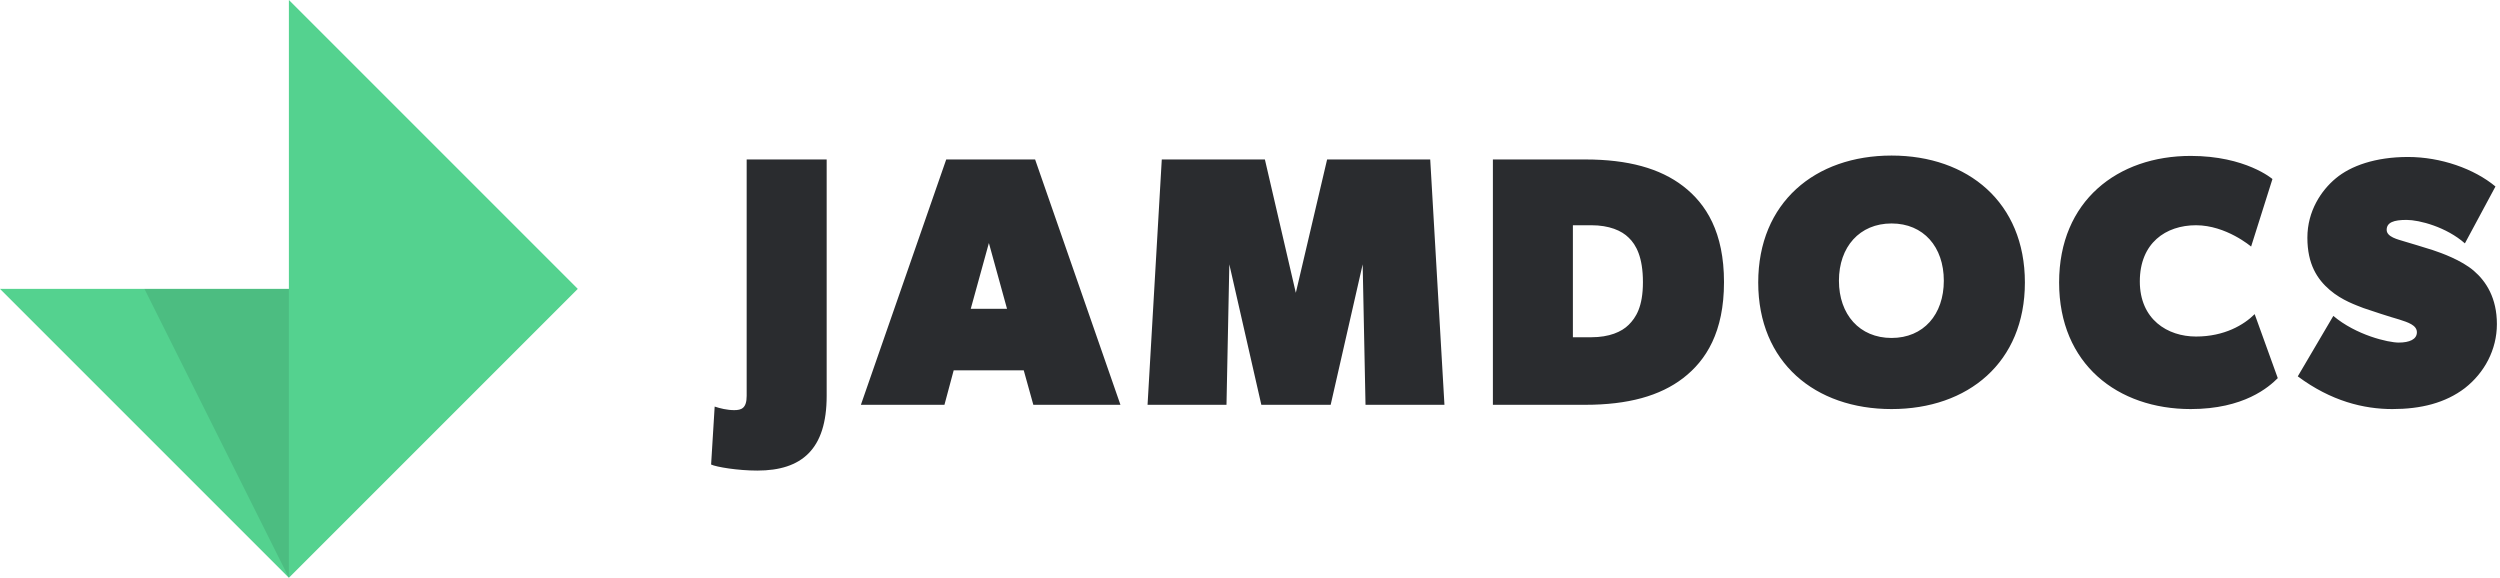
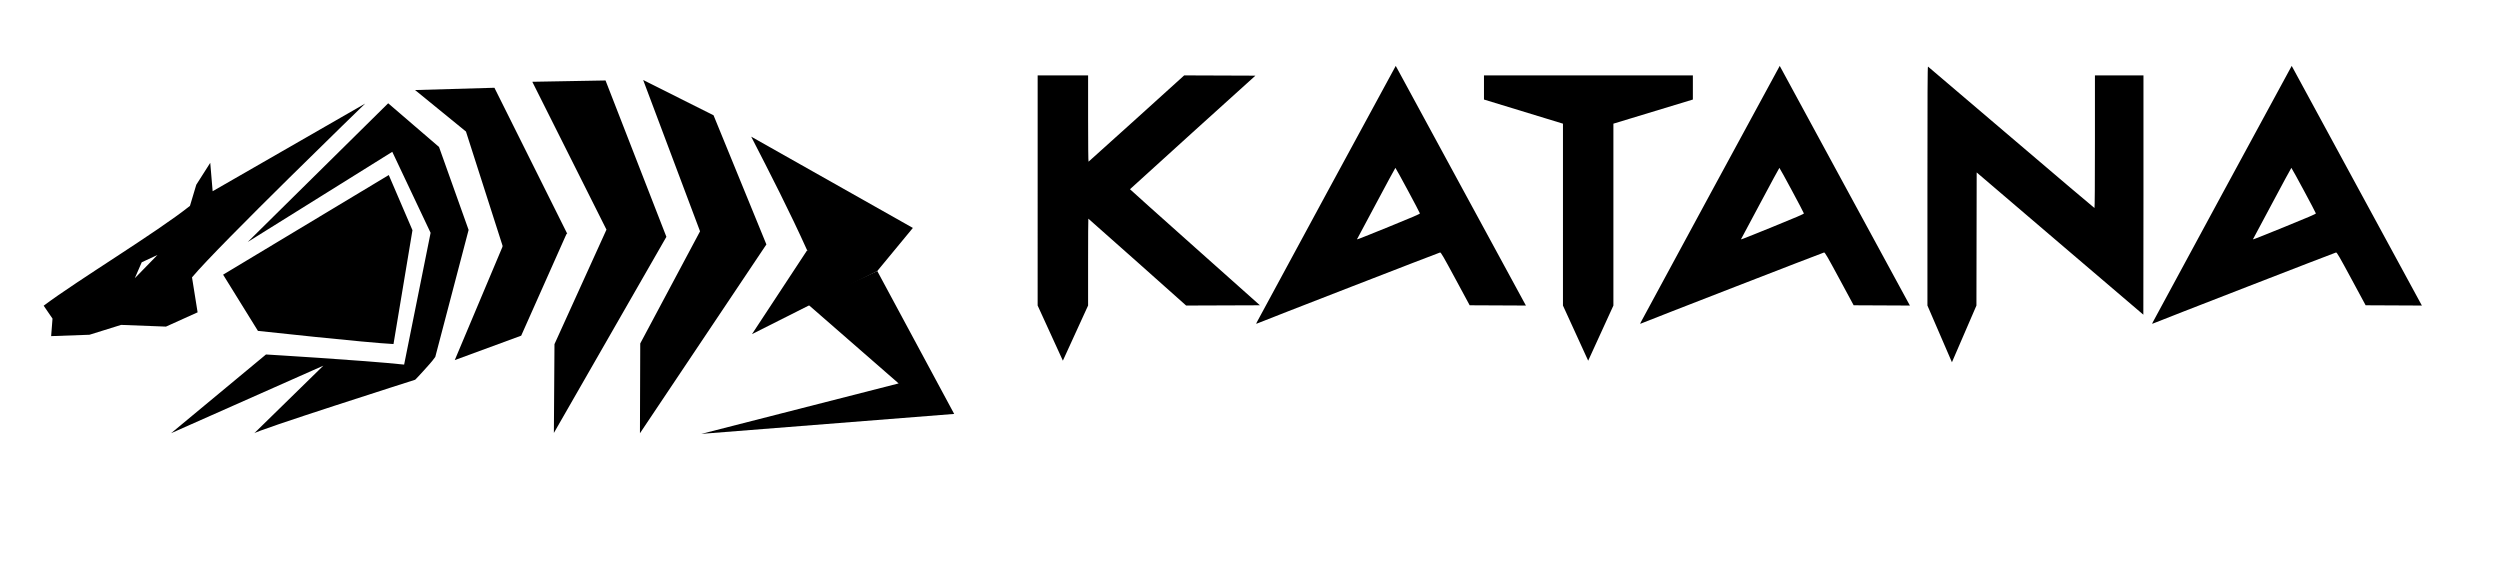
- <svg xmlns="http://www.w3.org/2000/svg" width="225" height="52" viewBox="0 0 225 52">
-   <path fill="#2A2C2F" fill-rule="nonzero" d="M74.4,14.352 L74.4,35.632 C74.4,40.432 72.16,42.352 68.16,42.352 C66.4,42.352 64.48,42.032 64,41.808 L64.32,36.592 C64.8,36.752 65.44,36.912 66.08,36.912 C66.72,36.912 67.2,36.752 67.2,35.632 L67.2,14.352 L74.4,14.352 Z M93.16,14.352 L100.84,36.432 L93,36.432 L92.136,33.328 L85.832,33.328 L85,36.432 L77.48,36.432 L85.16,14.352 L93.16,14.352 Z M87.368,27.792 L90.632,27.792 L89,21.872 L87.368,27.792 Z M128.72,14.352 L130,36.432 L122.896,36.432 L122.64,23.792 L119.76,36.432 L113.52,36.432 L110.64,23.792 L110.384,36.432 L103.28,36.432 L104.56,14.352 L113.84,14.352 L116.624,26.352 L119.44,14.352 L128.72,14.352 Z M155.16,25.392 C155.16,29.872 153.56,32.432 151.48,34.032 C149.4,35.632 146.52,36.432 142.68,36.432 L134.36,36.432 L134.36,14.352 L142.68,14.352 C146.52,14.352 149.4,15.152 151.48,16.752 C153.56,18.352 155.16,20.912 155.16,25.392 Z M147.864,25.392 C147.864,23.152 147.256,22.032 146.584,21.392 C145.944,20.752 144.824,20.272 143.224,20.272 L141.56,20.272 L141.56,30.352 L143.224,30.352 C144.824,30.352 145.944,29.872 146.584,29.232 C147.224,28.592 147.864,27.632 147.864,25.392 Z M182.24,25.424 C182.24,32.624 177.12,36.816 170.24,36.816 C163.36,36.816 158.24,32.624 158.24,25.424 C158.24,18.224 163.36,14 170.24,14 C177.12,14 182.24,18.224 182.24,25.424 Z M174.944,25.264 C174.944,22.224 173.12,20.112 170.24,20.112 C167.36,20.112 165.504,22.224 165.504,25.264 C165.504,28.304 167.36,30.416 170.24,30.416 C173.12,30.416 174.944,28.304 174.944,25.264 Z M202.92,28.272 L205,34.032 C204.2,34.832 201.96,36.816 197.16,36.816 C190.6,36.816 185.32,32.784 185.32,25.424 C185.32,18.064 190.6,14.032 197.16,14.032 C202.12,14.032 204.52,16.112 204.52,16.112 L202.6,22.192 C202.6,22.192 200.36,20.272 197.64,20.272 C194.92,20.272 192.584,21.872 192.584,25.328 C192.584,28.752 195.08,30.288 197.64,30.288 C200.2,30.288 201.96,29.232 202.92,28.272 Z M224.72,29.168 C224.72,31.472 223.6,33.552 221.84,34.928 C220.08,36.272 217.872,36.816 215.312,36.816 C212.752,36.816 209.808,36.112 206.8,33.872 L210,28.432 C212.048,30.16 214.928,30.832 215.888,30.832 C216.848,30.832 217.52,30.544 217.52,29.904 C217.52,29.264 216.72,29.008 215.92,28.752 C215.12,28.528 213.36,27.952 212.72,27.728 C212.08,27.472 210.8,27.056 209.68,26.096 C208.56,25.136 207.664,23.792 207.664,21.392 C207.664,18.992 208.912,17.136 210.224,16.048 C211.568,14.928 213.776,14.128 216.72,14.128 C219.664,14.128 222.672,15.184 224.592,16.784 L221.84,21.904 C220.176,20.432 217.744,19.792 216.592,19.792 C215.44,19.792 214.8,20.016 214.8,20.688 C214.8,21.328 215.824,21.552 216.336,21.712 C216.848,21.872 218.192,22.256 218.96,22.512 C219.728,22.768 221.52,23.408 222.64,24.368 C223.76,25.328 224.72,26.832 224.72,29.168 Z" />
-   <polygon fill="#54D28F" points="0 26 26 52 52 26 26 0 26 26" />
-   <polygon fill="#000" points="26 26 26 52 13 26" opacity=".1" />
+ <svg xmlns="http://www.w3.org/2000/svg" width="225" height="52" viewBox="0 0 225 52" version="1.1" id="svg21841">
+   <defs id="defs21845" />
+   <g id="g422-0-4-1-7-4-4-3-7-1" transform="matrix(-0.1782742,0.01397932,0.0099204,0.232313,42.27413,214.8978)" style="display:inline;opacity:1;fill:#000000">
+     <path style="fill:#000000;stroke-width:0.265" d="m -95.352,-828.754 0.338,-0.005 11.205,8.431 11.205,8.431 9.196,-11.74 16.818,-47.637 24.718,-17.564 -39.979,1.525 z" id="path154-19-4-2-0-7-72-9-1-3-8-7" />
+     <path style="fill:#000000;stroke-width:0.265" d="m -95.013,-828.759 c 0,0 7.988,-5.739 11.544,-8.426 l 9.614,-11.736 6.591,15.613 31.222,49.948 -33.951,-7.419 z" id="path154-19-4-5-5-6-6-8-4-4-3-6-3" />
+   </g>
+   <path id="path3863-7-1-4-3-3-7-1-9" d="m 29.1,32.911 -13.702,6.078 8.541,-7.086 c 0,0 8.682,0.515 12.433,0.91 L 38.754,20.954 35.305,13.663 22.295,21.778 34.936,9.295 l 4.576,3.933 2.663,7.465 -3,11.43 c -0.096,0.124 -0.216,0.283 -0.268,0.354 -0.134,0.184 -1.382,1.56 -1.543,1.7 0,0 -14.67,4.675 -14.506,4.839 z M 3.93,27.513 C 7.047,25.177 14.043,20.956 17.097,18.528 l 0.568,-1.9 1.257,-1.974 0.216,2.557 c 0,0 -1.977,1.008 0,0 L 32.867,9.32 c 0,0 -13.197,12.784 -15.586,15.642 l 0.503,3.148 -2.846,1.285 -4.038,-0.155 -2.846,0.888 -3.451,0.123 0.123,-1.577 z m 8.201,-2.473 2.042,-2.095 -1.418,0.661 z m 7.949,-0.32 14.91,-8.966 2.132,4.964 -1.707,10.246 C 33.046,30.85 23.214,29.78 23.214,29.78 Z" style="display:inline;opacity:1;fill:#000000;stroke-width:0.085" />
+   <path style="display:inline;opacity:1;fill:#000000;stroke-width:0.054" d="m 59.975,21.313 -10.126,17.651 0.029,-4.276 0.025,-3.714 4.679,-10.306 -6.675,-13.308 6.591,-0.118 z" id="path154-19-4-2-0-7-6-8-1-2-7-9-6" />
+   <path style="display:inline;opacity:1;fill:#000000;stroke-width:0.054" d="m 68.975,21.999 -11.38,16.995 0.014,-4.213 0.013,-3.87 5.382,-10.093 -5.119,-13.617 6.334,3.174 z" id="path154-19-4-2-0-7-6-5-3-1-4-2-2-3" />
+   <g id="g422-0-4-1-84-6-0-8-4-4-7" transform="matrix(-0.1782742,0.01397932,0.0099204,0.232313,72.52606,219.0925)" style="display:inline;opacity:1;fill:#000000">
+     <path style="fill:#000000;stroke-width:0.265" d="m -82.42,-833.13 v 0 c 19.031,-0.685 18.331,-1.446 34.845,-10.137 7.96,-15.494 16.822,-30.53 25.705,-45.57 l -79.389,40.139 z" id="path154-19-4-2-0-7-7-2-9-5-5-2-5" />
+     <path style="fill:#000000;stroke-width:0.265" d="m -82.42,-833.13 c 16.151,-5.767 20.64,-6.019 34.845,-10.137 l 29.551,30.709 z" id="path154-19-4-5-5-6-6-7-8-8-0-6-6-3" />
+   </g>
+   <path id="path4993-7-8-0-2-3-5" d="m 63.119,39.049 22.757,-1.796 -6.921,-12.859 c -8.129,3.866 -3.169,0.889 -6.404,2.855 l 8.326,7.259 z" style="display:inline;opacity:1;fill:#000000;stroke-width:0.561" />
+   <path style="display:inline;opacity:1;fill:#000000;stroke-width:0.044" d="m 113.116,28.998 c 0.136,-0.275 12.494,-23.078 12.501,-23.068 0.004,0.005 2.614,4.814 5.801,10.686 3.187,5.872 5.822,10.723 5.857,10.78 l 0.063,0.103 -2.534,-0.012 -2.534,-0.012 -1.283,-2.378 c -1.102,-2.043 -1.297,-2.377 -1.379,-2.374 -0.068,0.002 -15.825,6.118 -16.491,6.4 -0.077,0.033 -0.077,0.029 0,-0.126 z m 11.937,-8.611 c 1.996,-0.808 2.743,-1.13 2.739,-1.179 -0.006,-0.083 -2.167,-4.1 -2.206,-4.1 -0.015,0 -0.775,1.404 -1.689,3.12 -0.914,1.716 -1.691,3.17 -1.726,3.23 -0.083,0.139 -0.38,0.25 2.882,-1.07 z m 22.622,8.611 c 0.136,-0.275 12.494,-23.078 12.501,-23.068 0.004,0.005 2.614,4.814 5.801,10.686 3.187,5.872 5.822,10.723 5.857,10.78 l 0.063,0.103 -2.534,-0.012 -2.534,-0.012 -1.283,-2.378 c -1.102,-2.043 -1.297,-2.377 -1.379,-2.374 -0.068,0.002 -15.825,6.118 -16.491,6.4 -0.077,0.033 -0.077,0.029 0,-0.126 z m 11.937,-8.611 c 1.996,-0.808 2.743,-1.13 2.739,-1.179 -0.006,-0.083 -2.167,-4.1 -2.206,-4.1 -0.015,0 -0.775,1.404 -1.689,3.12 -0.914,1.716 -1.691,3.17 -1.726,3.23 -0.083,0.139 -0.38,0.25 2.882,-1.07 z m 34.141,8.611 c 0.136,-0.275 12.494,-23.078 12.501,-23.068 0.004,0.005 2.614,4.814 5.801,10.686 3.187,5.872 5.822,10.723 5.857,10.78 l 0.063,0.103 -2.534,-0.012 -2.534,-0.012 -1.283,-2.378 c -1.102,-2.043 -1.297,-2.377 -1.379,-2.374 -0.068,0.002 -15.825,6.118 -16.491,6.4 -0.077,0.033 -0.077,0.029 0,-0.126 z m 11.937,-8.611 c 1.996,-0.808 2.743,-1.13 2.739,-1.179 -0.006,-0.083 -2.168,-4.1 -2.206,-4.1 -0.015,0 -0.775,1.404 -1.689,3.12 -0.914,1.716 -1.691,3.17 -1.726,3.23 -0.083,0.139 -0.38,0.25 2.882,-1.07 z m -20.295,1.533 -7.494,-6.401 -0.011,5.99 -0.011,5.99 -2.205,5.104 -2.205,-5.104 v -10.771 c 0,-8.232 0.012,-10.763 0.05,-10.737 0.028,0.018 3.401,2.89 7.496,6.381 4.095,3.491 7.464,6.348 7.487,6.348 0.027,0 0.042,-2.147 0.042,-5.967 V 6.786 h 2.184 2.184 V 17.554 c 0,5.922 -0.004,10.768 -0.011,10.768 -0.006,0 -3.383,-2.881 -7.505,-6.401 z M 93.389,17.142 V 6.786 h 2.27 2.27 v 3.89 c 0,2.367 0.016,3.884 0.04,3.875 0.022,-0.008 1.968,-1.759 4.324,-3.891 l 4.284,-3.875 3.205,0.012 3.205,0.012 -5.643,5.098 c -3.103,2.804 -5.644,5.11 -5.645,5.123 -0.001,0.014 2.629,2.37 5.845,5.235 l 5.848,5.21 -3.32,0.012 -3.32,0.012 -4.389,-3.91 c -2.414,-2.15 -4.399,-3.91 -4.412,-3.91 -0.013,0 -0.023,1.759 -0.023,3.909 v 3.909 l -2.27,4.964 -2.27,-4.964 z m 47.278,2.172 V 11.13 l -7.109,-2.172 v -2.172 h 9.4 9.4 v 2.172 l -7.152,2.172 v 8.185 8.185 l -2.27,4.964 -2.27,-4.964 z" id="path154-02-4-9-3-8-5-5" />
+   <flowRoot xml:space="preserve" id="flowRoot8088-0-26-3-0" style="font-style:normal;font-variant:normal;font-weight:normal;font-stretch:normal;font-size:189.498px;line-height:1.25;font-family:'Bebas Neue';-inkscape-font-specification:'Bebas Neue';letter-spacing:0px;word-spacing:0px;display:inline;opacity:1;fill:#000000;fill-opacity:1;stroke:none" transform="matrix(0.06327159,0,0,0.06755564,154.2566,-52.1072)">
+     <flowRegion id="flowRegion8090-9-1-7-2" style="fill:#000000">
+       <rect id="rect8092-9-8-4-0" width="3410.745" height="942.348" x="-969.746" y="1296.266" style="fill:#000000" />
+     </flowRegion>
+     <flowPara id="flowPara8094-8-1-2-8" style="font-style:normal;font-variant:normal;font-weight:normal;font-stretch:normal;font-family:'Bebas Neue';-inkscape-font-specification:'Bebas Neue';fill:#000000">EQUIPOS DE PROTECCIÓN BLINDADA</flowPara>
+   </flowRoot>
</svg>
